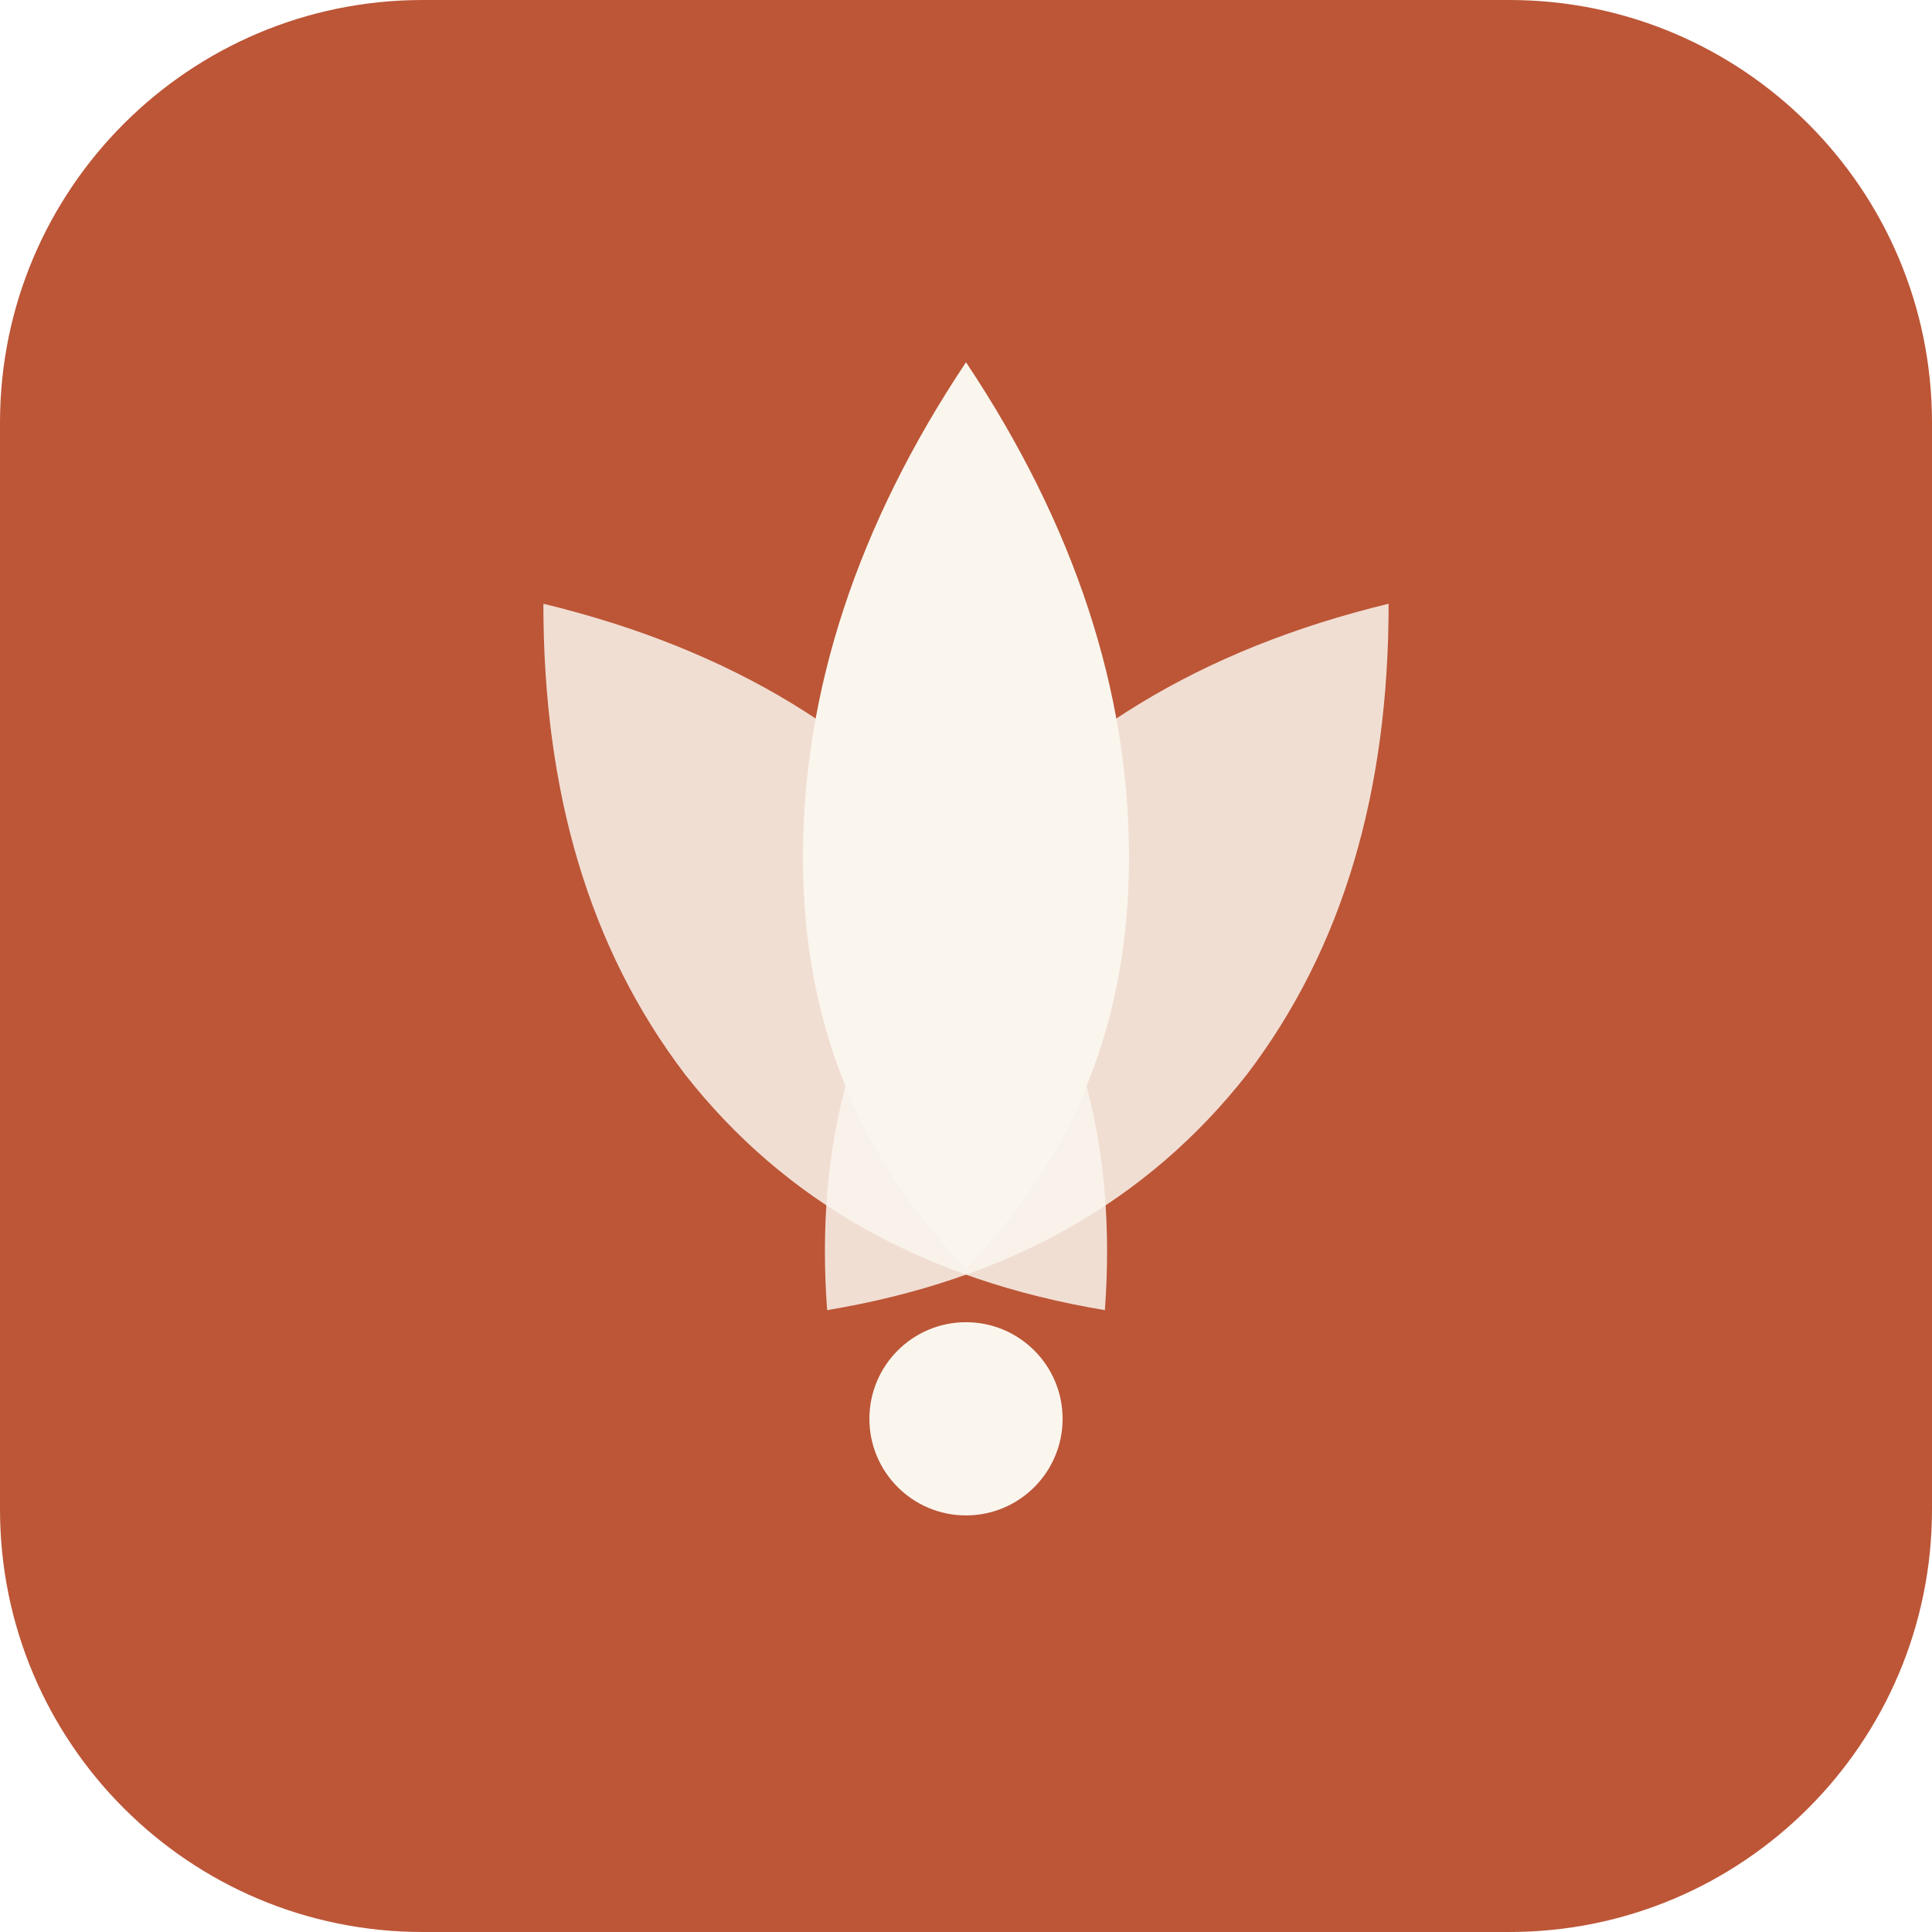
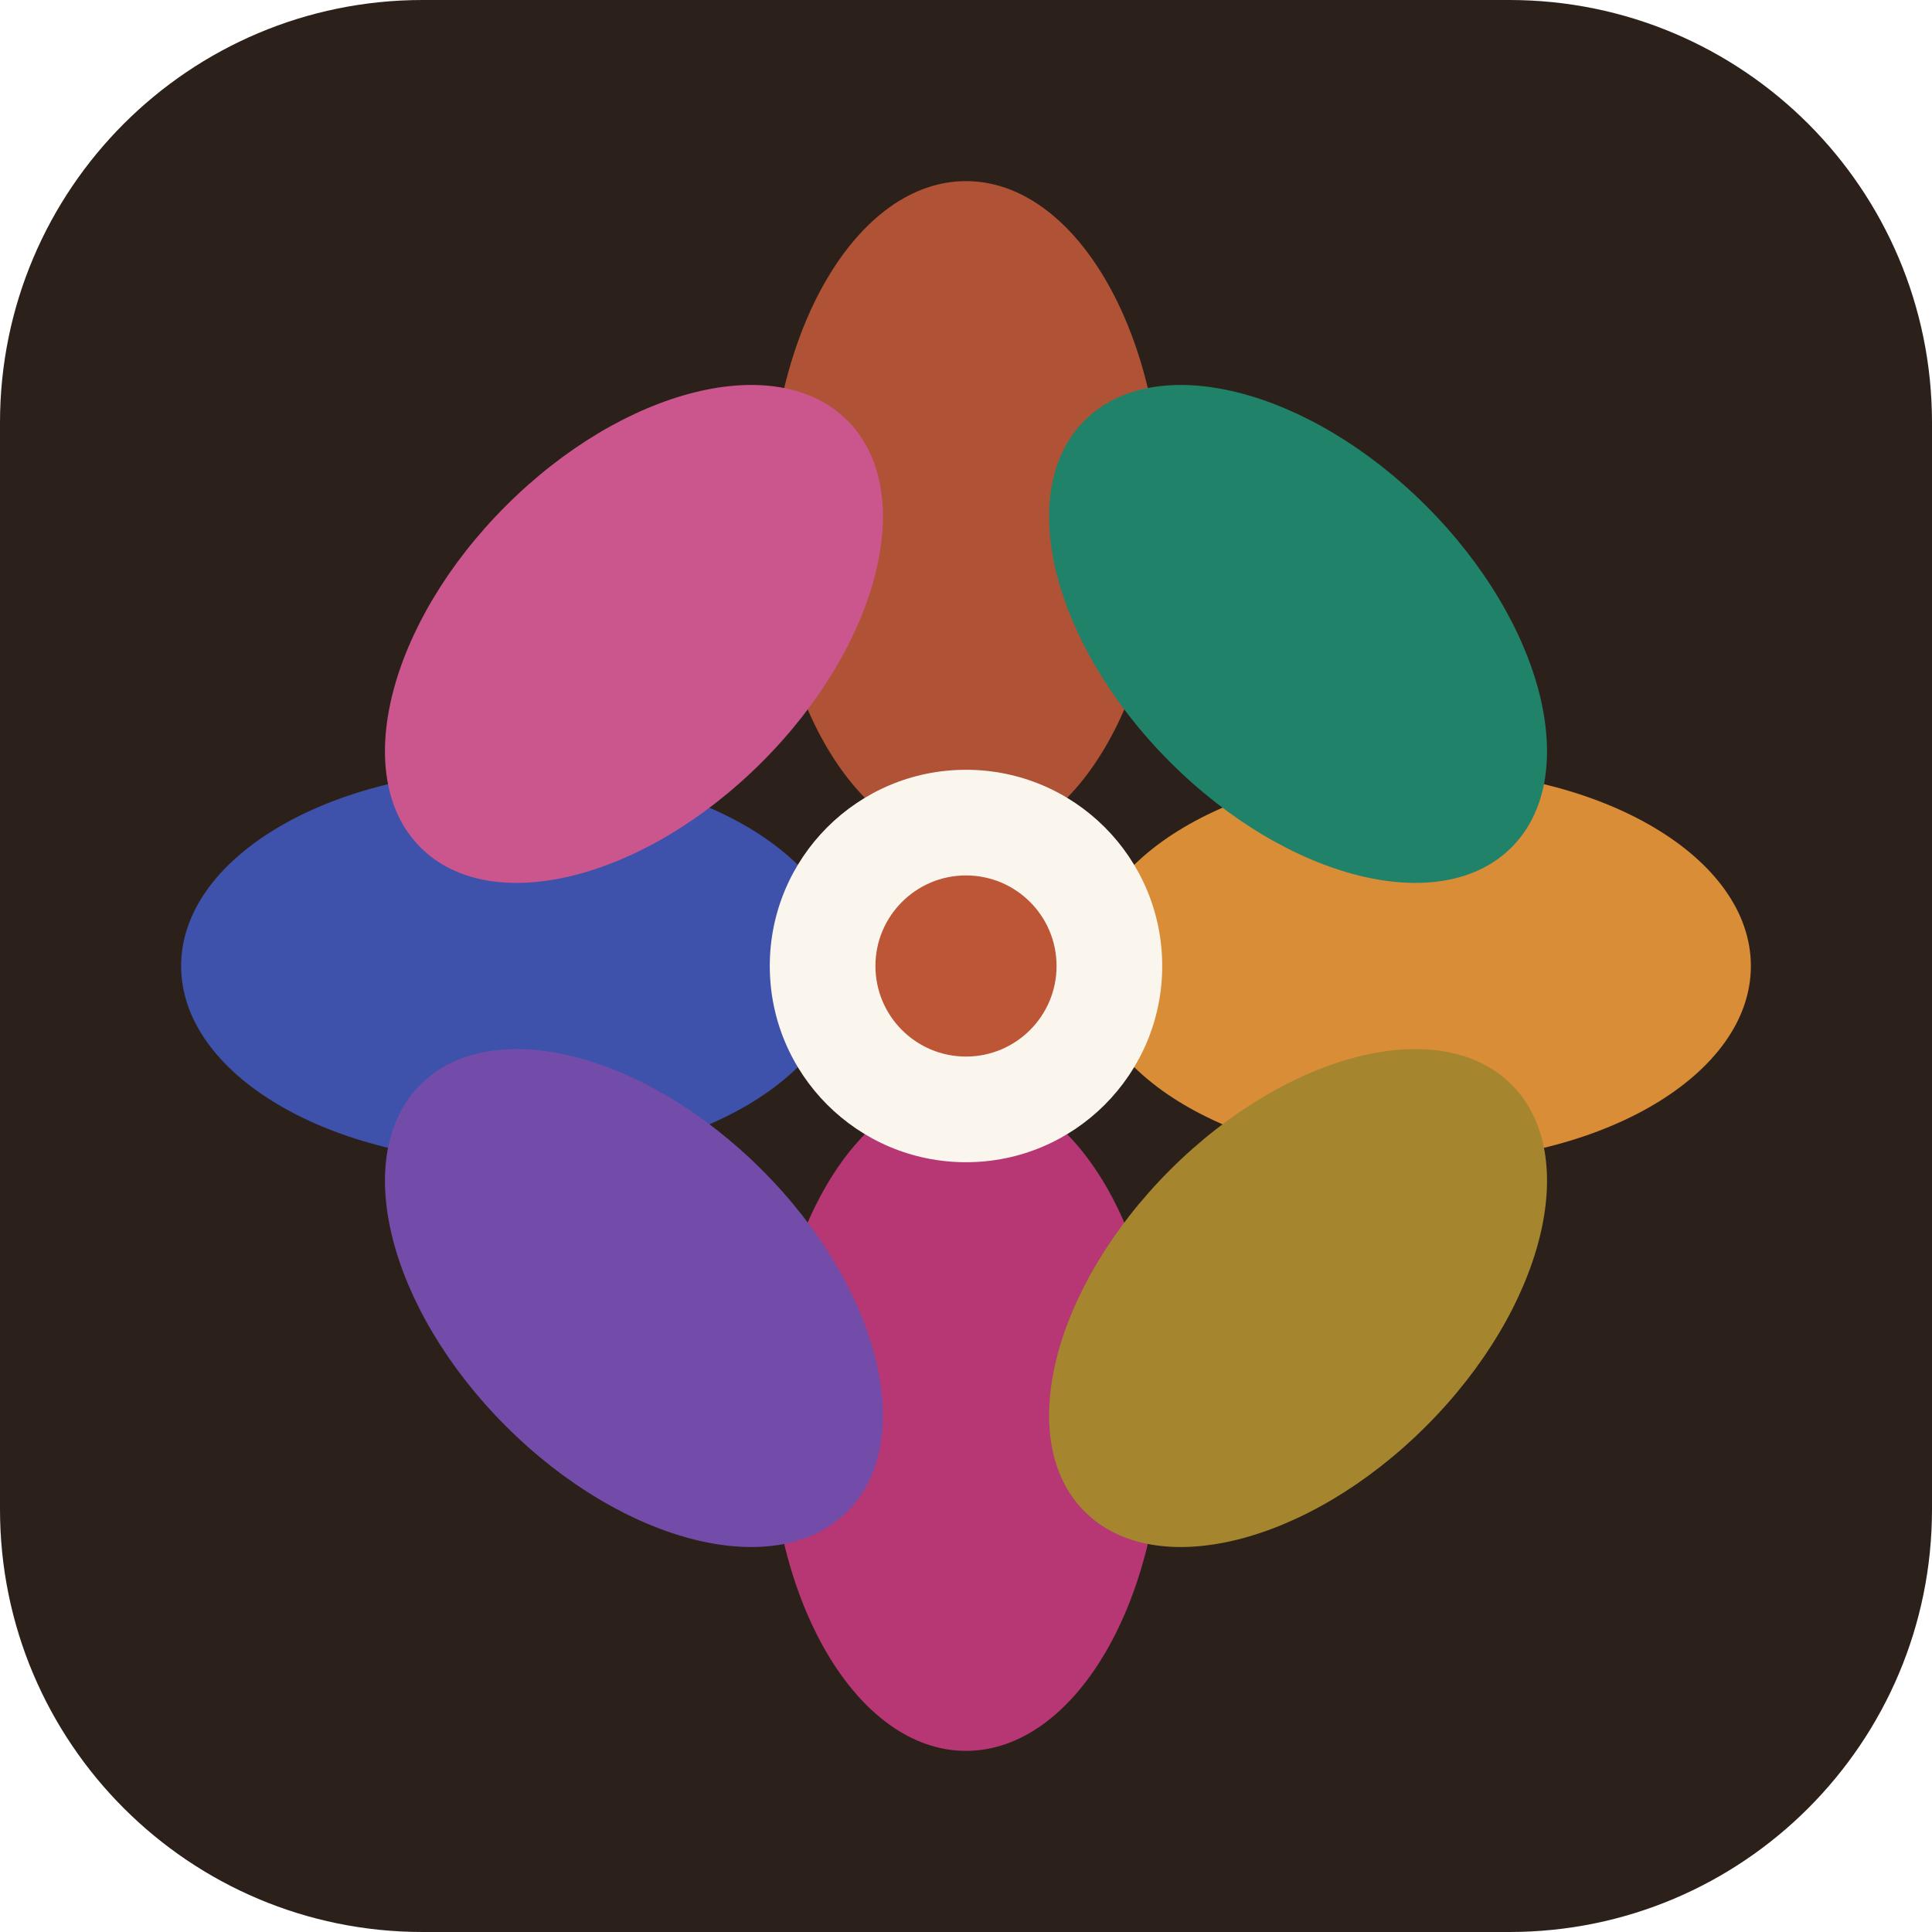
<svg xmlns="http://www.w3.org/2000/svg" viewBox="0 0 64 64">
-   <rect width="64" height="64" rx="14" fill="#BC5637" />
-   <g fill="#FAF6EE">
-     <path d="M32 12c3.6 5.4 5.4 10.9 5.4 16.4 0 5.4-1.8 9.9-5.4 13.6-3.6-3.7-5.4-8.2-5.4-13.6C26.6 22.9 28.4 17.4 32 12z" />
-     <path d="M18 20c6.2 1.5 11 4.4 14.4 8.8C35.8 33.2 37 38 36.6 43.4c-6-1-10.6-3.6-13.9-7.8C19.5 31.4 18 26.2 18 20z" opacity=".85" />
-     <path d="M46 20c0 6.2-1.5 11.4-4.7 15.6-3.3 4.2-7.9 6.8-13.9 7.8-.4-5.4.8-10.2 4.2-14.6C35 24.4 39.8 21.5 46 20z" opacity=".85" />
-     <circle cx="32" cy="47" r="3.2" />
+   <rect width="64" height="64" rx="14" fill="#2c211a" />
+   <g opacity="0.92">
+     <ellipse cx="32" cy="17" rx="6.5" ry="11" fill="#BC5637" />
+     <ellipse cx="47" cy="32" rx="11" ry="6.5" fill="#E8963A" />
+     <ellipse cx="32" cy="47" rx="6.5" ry="11" fill="#C2387C" />
+     <ellipse cx="17" cy="32" rx="11" ry="6.5" fill="#4056B8" />
+     <ellipse cx="43" cy="21" rx="10" ry="6" transform="rotate(45 43 21)" fill="#1F8A70" />
+     <ellipse cx="43" cy="43" rx="6" ry="10" transform="rotate(45 43 43)" fill="#B08D2F" />
+     <ellipse cx="21" cy="43" rx="10" ry="6" transform="rotate(45 21 43)" fill="#7A4FB5" />
+     <ellipse cx="21" cy="21" rx="6" ry="10" transform="rotate(45 21 21)" fill="#D95A97" />
  </g>
+   <circle cx="32" cy="32" r="6.5" fill="#FAF6EE" />
+   <circle cx="32" cy="32" r="3" fill="#BC5637" />
</svg>
